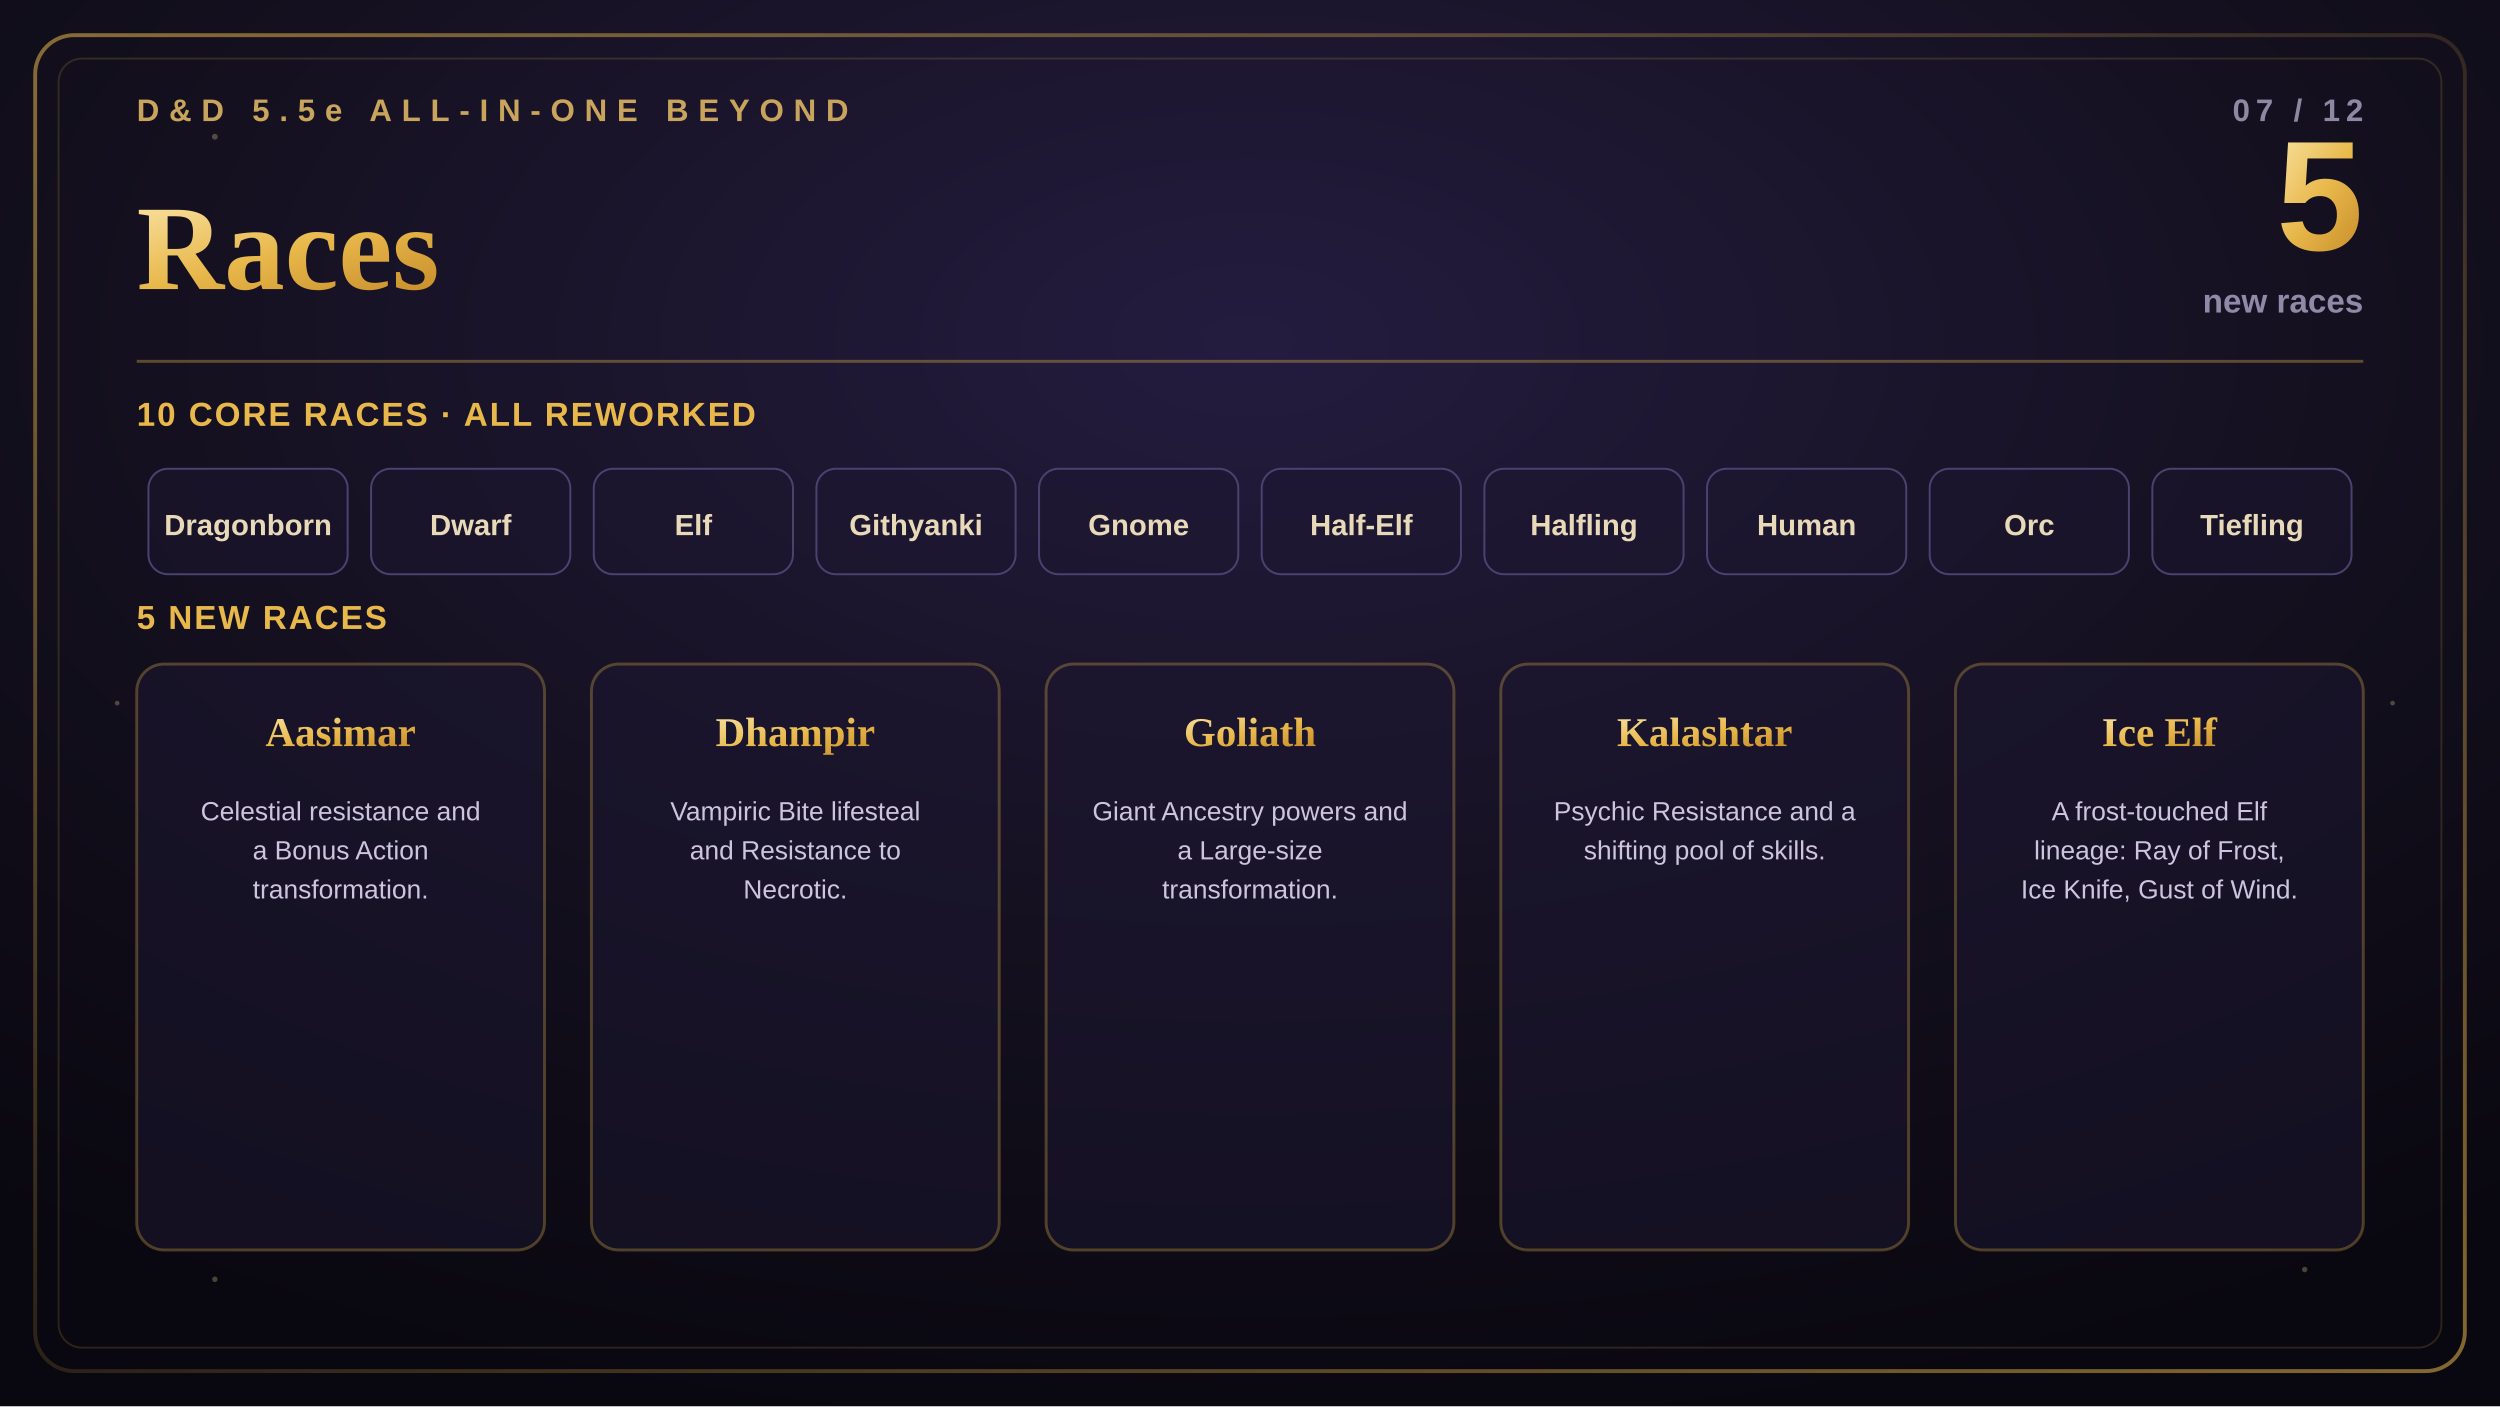
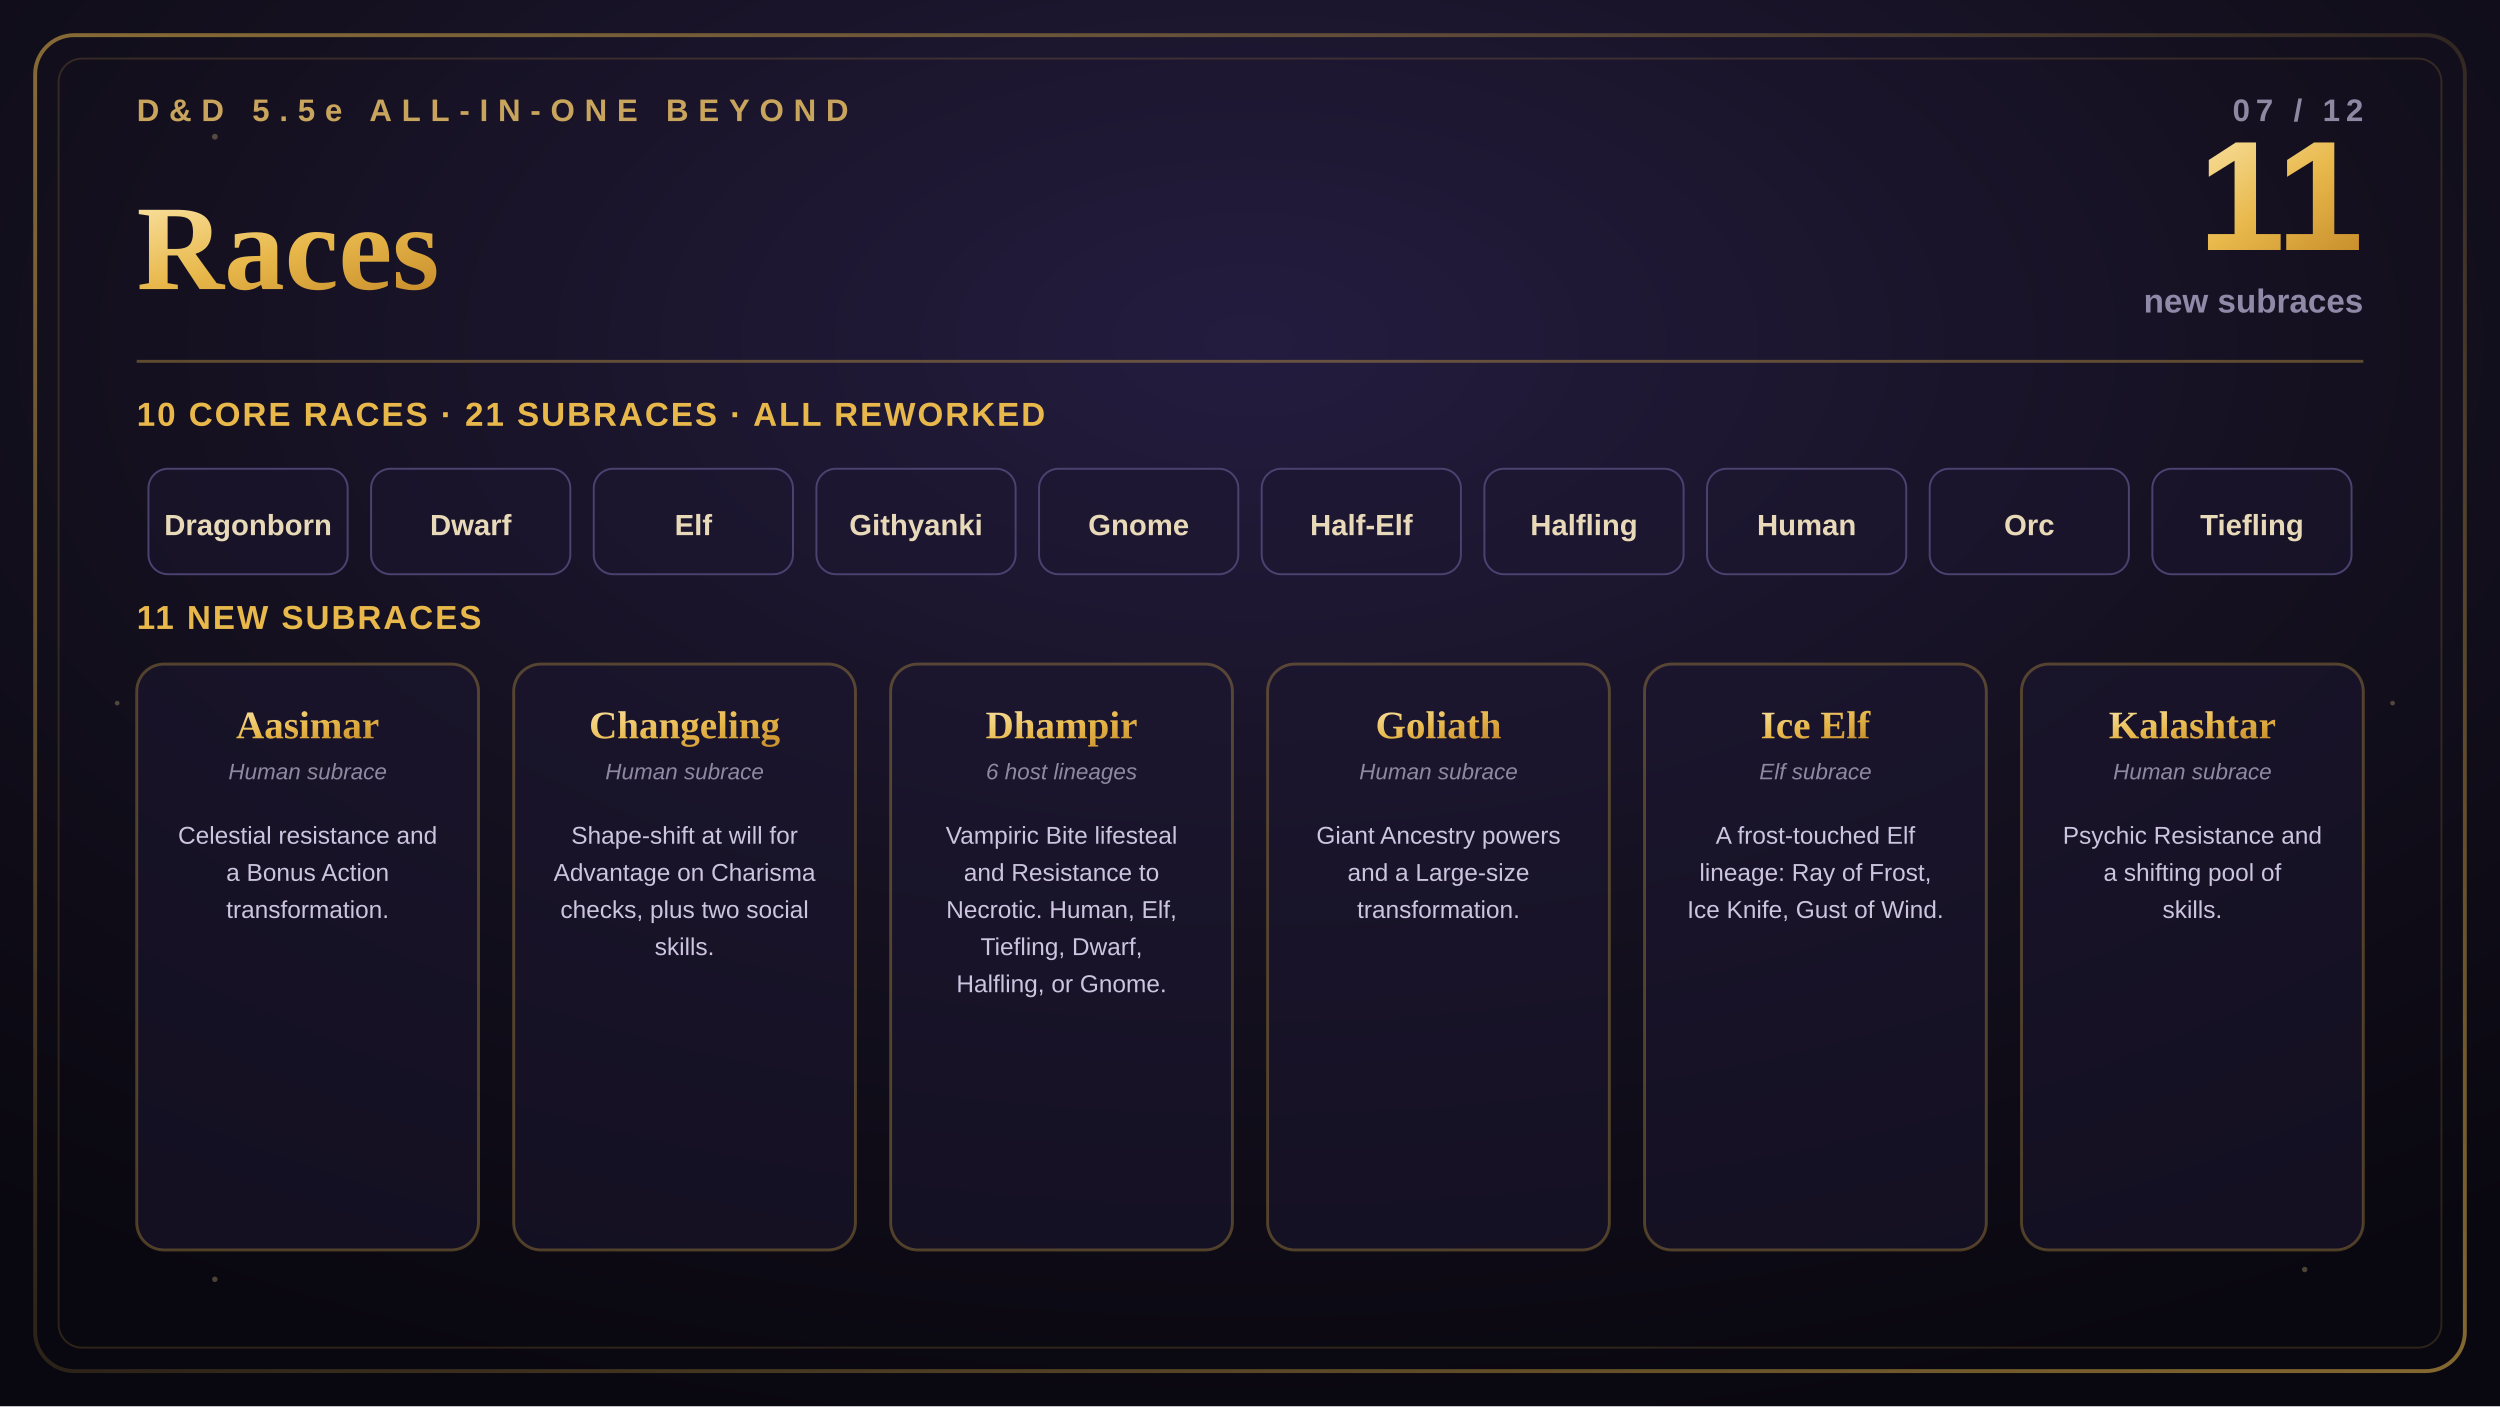
<svg xmlns="http://www.w3.org/2000/svg" width="1280" height="720" viewBox="0 0 1280 720">
  <defs>
    <radialGradient id="bgGlow" cx="50%" cy="24%" r="80%">
      <stop offset="0%" stop-color="#241c3f" />
      <stop offset="55%" stop-color="#14101f" />
      <stop offset="100%" stop-color="#09070f" />
    </radialGradient>
    <linearGradient id="goldGrad" x1="0%" y1="0%" x2="100%" y2="100%">
      <stop offset="0%" stop-color="#f7dd97" />
      <stop offset="50%" stop-color="#e8b84b" />
      <stop offset="100%" stop-color="#c98f2c" />
    </linearGradient>
    <linearGradient id="borderGrad" x1="0%" y1="0%" x2="100%" y2="100%">
      <stop offset="0%" stop-color="#e8b84b" stop-opacity="0.55" />
      <stop offset="50%" stop-color="#e8b84b" stop-opacity="0.15" />
      <stop offset="100%" stop-color="#e8b84b" stop-opacity="0.55" />
    </linearGradient>
  </defs>
  <rect x="0" y="0" width="1280" height="720" fill="url(#bgGlow)" />
  <g fill="#f7dd97" opacity="0.28">
    <circle cx="110" cy="70" r="1.5" />
    <circle cx="1180" cy="80" r="1.5" />
    <circle cx="60" cy="360" r="1.2" />
    <circle cx="1225" cy="360" r="1.2" />
    <circle cx="110" cy="655" r="1.4" />
    <circle cx="1180" cy="650" r="1.4" />
  </g>
  <rect x="18" y="18" width="1244" height="684" rx="20" fill="none" stroke="url(#borderGrad)" stroke-width="2" />
  <rect x="30" y="30" width="1220" height="660" rx="12" fill="none" stroke="#e8b84b" stroke-opacity="0.16" stroke-width="1" />
  <text x="70" y="62" font-family="Arial, Helvetica, sans-serif" font-size="16" font-weight="700" letter-spacing="5" fill="#c9a45c">D&amp;D 5.5e ALL-IN-ONE BEYOND</text>
  <text x="1210" y="62" text-anchor="end" font-family="Arial, Helvetica, sans-serif" font-size="16" font-weight="700" letter-spacing="3" fill="#8f88a3">07 / 12</text>
  <text x="70" y="148" font-family="Georgia, 'Times New Roman', serif" font-size="62" font-weight="700" fill="url(#goldGrad)">Races</text>
-   <text x="1210" y="128" text-anchor="end" font-family="Arial, Helvetica, sans-serif" font-size="80" font-weight="800" fill="url(#goldGrad)">5</text>
-   <text x="1210" y="160" text-anchor="end" font-family="Arial, Helvetica, sans-serif" font-size="17" font-weight="600" fill="#9089a8">new races</text>
+   <text x="1210" y="128" text-anchor="end" font-family="Arial, Helvetica, sans-serif" font-size="80" font-weight="800" fill="url(#goldGrad)">11</text>
+   <text x="1210" y="160" text-anchor="end" font-family="Arial, Helvetica, sans-serif" font-size="17" font-weight="600" fill="#9089a8">new subraces</text>
  <line x1="70" y1="185" x2="1210" y2="185" stroke="#e8b84b" stroke-opacity="0.35" stroke-width="1.5" />
-   <text x="70" y="218" font-family="Arial, Helvetica, sans-serif" font-size="17" font-weight="700" letter-spacing="1" fill="#e8b84b">10 CORE RACES · ALL REWORKED</text>
+   <text x="70" y="218" font-family="Arial, Helvetica, sans-serif" font-size="17" font-weight="700" letter-spacing="1" fill="#e8b84b">10 CORE RACES · 21 SUBRACES · ALL REWORKED</text>
  <rect x="76.0" y="240" width="102.0" height="54" rx="10" fill="#1c1730" fill-opacity="0.5" stroke="#4a4370" stroke-width="1" />
  <text x="127.0" y="274" text-anchor="middle" font-family="Arial, Helvetica, sans-serif" font-size="15" font-weight="700" fill="#e8d9b8">Dragonborn</text>
  <rect x="190.0" y="240" width="102.0" height="54" rx="10" fill="#1c1730" fill-opacity="0.5" stroke="#4a4370" stroke-width="1" />
  <text x="241.0" y="274" text-anchor="middle" font-family="Arial, Helvetica, sans-serif" font-size="15" font-weight="700" fill="#e8d9b8">Dwarf</text>
  <rect x="304.0" y="240" width="102.0" height="54" rx="10" fill="#1c1730" fill-opacity="0.5" stroke="#4a4370" stroke-width="1" />
  <text x="355.0" y="274" text-anchor="middle" font-family="Arial, Helvetica, sans-serif" font-size="15" font-weight="700" fill="#e8d9b8">Elf</text>
  <rect x="418.0" y="240" width="102.0" height="54" rx="10" fill="#1c1730" fill-opacity="0.5" stroke="#4a4370" stroke-width="1" />
  <text x="469.0" y="274" text-anchor="middle" font-family="Arial, Helvetica, sans-serif" font-size="15" font-weight="700" fill="#e8d9b8">Githyanki</text>
  <rect x="532.0" y="240" width="102.0" height="54" rx="10" fill="#1c1730" fill-opacity="0.5" stroke="#4a4370" stroke-width="1" />
  <text x="583.0" y="274" text-anchor="middle" font-family="Arial, Helvetica, sans-serif" font-size="15" font-weight="700" fill="#e8d9b8">Gnome</text>
  <rect x="646.0" y="240" width="102.0" height="54" rx="10" fill="#1c1730" fill-opacity="0.5" stroke="#4a4370" stroke-width="1" />
  <text x="697.0" y="274" text-anchor="middle" font-family="Arial, Helvetica, sans-serif" font-size="15" font-weight="700" fill="#e8d9b8">Half-Elf</text>
  <rect x="760.0" y="240" width="102.0" height="54" rx="10" fill="#1c1730" fill-opacity="0.5" stroke="#4a4370" stroke-width="1" />
  <text x="811.0" y="274" text-anchor="middle" font-family="Arial, Helvetica, sans-serif" font-size="15" font-weight="700" fill="#e8d9b8">Halfling</text>
  <rect x="874.0" y="240" width="102.0" height="54" rx="10" fill="#1c1730" fill-opacity="0.5" stroke="#4a4370" stroke-width="1" />
  <text x="925.0" y="274" text-anchor="middle" font-family="Arial, Helvetica, sans-serif" font-size="15" font-weight="700" fill="#e8d9b8">Human</text>
  <rect x="988.0" y="240" width="102.0" height="54" rx="10" fill="#1c1730" fill-opacity="0.5" stroke="#4a4370" stroke-width="1" />
  <text x="1039.0" y="274" text-anchor="middle" font-family="Arial, Helvetica, sans-serif" font-size="15" font-weight="700" fill="#e8d9b8">Orc</text>
  <rect x="1102.0" y="240" width="102.0" height="54" rx="10" fill="#1c1730" fill-opacity="0.5" stroke="#4a4370" stroke-width="1" />
  <text x="1153.0" y="274" text-anchor="middle" font-family="Arial, Helvetica, sans-serif" font-size="15" font-weight="700" fill="#e8d9b8">Tiefling</text>
-   <text x="70" y="322" font-family="Arial, Helvetica, sans-serif" font-size="17" font-weight="700" letter-spacing="1" fill="#e8b84b">5 NEW RACES</text>
-   <rect x="70.0" y="340" width="208.8" height="300" rx="14" fill="#1c1730" fill-opacity="0.55" stroke="#e8b84b" stroke-opacity="0.3" stroke-width="1.5" />
-   <text x="174.4" y="382" text-anchor="middle" font-family="Georgia, 'Times New Roman', serif" font-size="21" font-weight="700" fill="url(#goldGrad)">Aasimar</text>
-   <text x="174.4" y="420.0" text-anchor="middle" font-family="Arial, Helvetica, sans-serif" font-size="13.5" fill="#cdc4e0">Celestial resistance and</text>
-   <text x="174.4" y="440.0" text-anchor="middle" font-family="Arial, Helvetica, sans-serif" font-size="13.5" fill="#cdc4e0">a Bonus Action</text>
-   <text x="174.4" y="460.0" text-anchor="middle" font-family="Arial, Helvetica, sans-serif" font-size="13.5" fill="#cdc4e0">transformation.</text>
-   <rect x="302.8" y="340" width="208.8" height="300" rx="14" fill="#1c1730" fill-opacity="0.55" stroke="#e8b84b" stroke-opacity="0.3" stroke-width="1.5" />
-   <text x="407.2" y="382" text-anchor="middle" font-family="Georgia, 'Times New Roman', serif" font-size="21" font-weight="700" fill="url(#goldGrad)">Dhampir</text>
-   <text x="407.2" y="420.0" text-anchor="middle" font-family="Arial, Helvetica, sans-serif" font-size="13.5" fill="#cdc4e0">Vampiric Bite lifesteal</text>
-   <text x="407.2" y="440.0" text-anchor="middle" font-family="Arial, Helvetica, sans-serif" font-size="13.5" fill="#cdc4e0">and Resistance to</text>
-   <text x="407.2" y="460.0" text-anchor="middle" font-family="Arial, Helvetica, sans-serif" font-size="13.5" fill="#cdc4e0">Necrotic.</text>
-   <rect x="535.6" y="340" width="208.8" height="300" rx="14" fill="#1c1730" fill-opacity="0.55" stroke="#e8b84b" stroke-opacity="0.3" stroke-width="1.5" />
-   <text x="640.0" y="382" text-anchor="middle" font-family="Georgia, 'Times New Roman', serif" font-size="21" font-weight="700" fill="url(#goldGrad)">Goliath</text>
-   <text x="640.0" y="420.0" text-anchor="middle" font-family="Arial, Helvetica, sans-serif" font-size="13.5" fill="#cdc4e0">Giant Ancestry powers and</text>
-   <text x="640.0" y="440.0" text-anchor="middle" font-family="Arial, Helvetica, sans-serif" font-size="13.5" fill="#cdc4e0">a Large-size</text>
-   <text x="640.0" y="460.0" text-anchor="middle" font-family="Arial, Helvetica, sans-serif" font-size="13.5" fill="#cdc4e0">transformation.</text>
-   <rect x="768.4" y="340" width="208.8" height="300" rx="14" fill="#1c1730" fill-opacity="0.55" stroke="#e8b84b" stroke-opacity="0.3" stroke-width="1.5" />
-   <text x="872.8" y="382" text-anchor="middle" font-family="Georgia, 'Times New Roman', serif" font-size="21" font-weight="700" fill="url(#goldGrad)">Kalashtar</text>
-   <text x="872.8" y="420.0" text-anchor="middle" font-family="Arial, Helvetica, sans-serif" font-size="13.5" fill="#cdc4e0">Psychic Resistance and a</text>
-   <text x="872.8" y="440.0" text-anchor="middle" font-family="Arial, Helvetica, sans-serif" font-size="13.5" fill="#cdc4e0">shifting pool of skills.</text>
-   <rect x="1001.2" y="340" width="208.8" height="300" rx="14" fill="#1c1730" fill-opacity="0.55" stroke="#e8b84b" stroke-opacity="0.3" stroke-width="1.5" />
-   <text x="1105.6" y="382" text-anchor="middle" font-family="Georgia, 'Times New Roman', serif" font-size="21" font-weight="700" fill="url(#goldGrad)">Ice Elf</text>
-   <text x="1105.6" y="420.0" text-anchor="middle" font-family="Arial, Helvetica, sans-serif" font-size="13.5" fill="#cdc4e0">A frost-touched Elf</text>
-   <text x="1105.6" y="440.0" text-anchor="middle" font-family="Arial, Helvetica, sans-serif" font-size="13.5" fill="#cdc4e0">lineage: Ray of Frost,</text>
-   <text x="1105.6" y="460.0" text-anchor="middle" font-family="Arial, Helvetica, sans-serif" font-size="13.5" fill="#cdc4e0">Ice Knife, Gust of Wind.</text>
+   <text x="70" y="322" font-family="Arial, Helvetica, sans-serif" font-size="17" font-weight="700" letter-spacing="1" fill="#e8b84b">11 NEW SUBRACES</text>
+   <rect x="70.0" y="340" width="175.0" height="300" rx="14" fill="#1c1730" fill-opacity="0.55" stroke="#e8b84b" stroke-opacity="0.3" stroke-width="1.5" />
+   <text x="157.5" y="378" text-anchor="middle" font-family="Georgia, 'Times New Roman', serif" font-size="20" font-weight="700" fill="url(#goldGrad)">Aasimar</text>
+   <text x="157.5" y="399" text-anchor="middle" font-family="Arial, Helvetica, sans-serif" font-size="11.5" font-style="italic" fill="#8f88a3">Human subrace</text>
+   <text x="157.5" y="432" text-anchor="middle" font-family="Arial, Helvetica, sans-serif" font-size="12.5" fill="#cdc4e0">Celestial resistance and</text>
+   <text x="157.5" y="451" text-anchor="middle" font-family="Arial, Helvetica, sans-serif" font-size="12.5" fill="#cdc4e0">a Bonus Action</text>
+   <text x="157.5" y="470" text-anchor="middle" font-family="Arial, Helvetica, sans-serif" font-size="12.5" fill="#cdc4e0">transformation.</text>
+   <rect x="263.0" y="340" width="175.0" height="300" rx="14" fill="#1c1730" fill-opacity="0.55" stroke="#e8b84b" stroke-opacity="0.3" stroke-width="1.5" />
+   <text x="350.5" y="378" text-anchor="middle" font-family="Georgia, 'Times New Roman', serif" font-size="20" font-weight="700" fill="url(#goldGrad)">Changeling</text>
+   <text x="350.5" y="399" text-anchor="middle" font-family="Arial, Helvetica, sans-serif" font-size="11.5" font-style="italic" fill="#8f88a3">Human subrace</text>
+   <text x="350.5" y="432" text-anchor="middle" font-family="Arial, Helvetica, sans-serif" font-size="12.5" fill="#cdc4e0">Shape-shift at will for</text>
+   <text x="350.5" y="451" text-anchor="middle" font-family="Arial, Helvetica, sans-serif" font-size="12.5" fill="#cdc4e0">Advantage on Charisma</text>
+   <text x="350.5" y="470" text-anchor="middle" font-family="Arial, Helvetica, sans-serif" font-size="12.5" fill="#cdc4e0">checks, plus two social</text>
+   <text x="350.5" y="489" text-anchor="middle" font-family="Arial, Helvetica, sans-serif" font-size="12.5" fill="#cdc4e0">skills.</text>
+   <rect x="456.0" y="340" width="175.0" height="300" rx="14" fill="#1c1730" fill-opacity="0.55" stroke="#e8b84b" stroke-opacity="0.3" stroke-width="1.5" />
+   <text x="543.5" y="378" text-anchor="middle" font-family="Georgia, 'Times New Roman', serif" font-size="20" font-weight="700" fill="url(#goldGrad)">Dhampir</text>
+   <text x="543.5" y="399" text-anchor="middle" font-family="Arial, Helvetica, sans-serif" font-size="11.5" font-style="italic" fill="#8f88a3">6 host lineages</text>
+   <text x="543.5" y="432" text-anchor="middle" font-family="Arial, Helvetica, sans-serif" font-size="12.5" fill="#cdc4e0">Vampiric Bite lifesteal</text>
+   <text x="543.5" y="451" text-anchor="middle" font-family="Arial, Helvetica, sans-serif" font-size="12.5" fill="#cdc4e0">and Resistance to</text>
+   <text x="543.5" y="470" text-anchor="middle" font-family="Arial, Helvetica, sans-serif" font-size="12.5" fill="#cdc4e0">Necrotic. Human, Elf,</text>
+   <text x="543.5" y="489" text-anchor="middle" font-family="Arial, Helvetica, sans-serif" font-size="12.5" fill="#cdc4e0">Tiefling, Dwarf,</text>
+   <text x="543.5" y="508" text-anchor="middle" font-family="Arial, Helvetica, sans-serif" font-size="12.5" fill="#cdc4e0">Halfling, or Gnome.</text>
+   <rect x="649.0" y="340" width="175.0" height="300" rx="14" fill="#1c1730" fill-opacity="0.55" stroke="#e8b84b" stroke-opacity="0.3" stroke-width="1.5" />
+   <text x="736.5" y="378" text-anchor="middle" font-family="Georgia, 'Times New Roman', serif" font-size="20" font-weight="700" fill="url(#goldGrad)">Goliath</text>
+   <text x="736.5" y="399" text-anchor="middle" font-family="Arial, Helvetica, sans-serif" font-size="11.5" font-style="italic" fill="#8f88a3">Human subrace</text>
+   <text x="736.5" y="432" text-anchor="middle" font-family="Arial, Helvetica, sans-serif" font-size="12.5" fill="#cdc4e0">Giant Ancestry powers</text>
+   <text x="736.5" y="451" text-anchor="middle" font-family="Arial, Helvetica, sans-serif" font-size="12.5" fill="#cdc4e0">and a Large-size</text>
+   <text x="736.5" y="470" text-anchor="middle" font-family="Arial, Helvetica, sans-serif" font-size="12.5" fill="#cdc4e0">transformation.</text>
+   <rect x="842.0" y="340" width="175.0" height="300" rx="14" fill="#1c1730" fill-opacity="0.55" stroke="#e8b84b" stroke-opacity="0.3" stroke-width="1.5" />
+   <text x="929.5" y="378" text-anchor="middle" font-family="Georgia, 'Times New Roman', serif" font-size="20" font-weight="700" fill="url(#goldGrad)">Ice Elf</text>
+   <text x="929.5" y="399" text-anchor="middle" font-family="Arial, Helvetica, sans-serif" font-size="11.5" font-style="italic" fill="#8f88a3">Elf subrace</text>
+   <text x="929.5" y="432" text-anchor="middle" font-family="Arial, Helvetica, sans-serif" font-size="12.5" fill="#cdc4e0">A frost-touched Elf</text>
+   <text x="929.5" y="451" text-anchor="middle" font-family="Arial, Helvetica, sans-serif" font-size="12.5" fill="#cdc4e0">lineage: Ray of Frost,</text>
+   <text x="929.5" y="470" text-anchor="middle" font-family="Arial, Helvetica, sans-serif" font-size="12.5" fill="#cdc4e0">Ice Knife, Gust of Wind.</text>
+   <rect x="1035.0" y="340" width="175.0" height="300" rx="14" fill="#1c1730" fill-opacity="0.55" stroke="#e8b84b" stroke-opacity="0.3" stroke-width="1.5" />
+   <text x="1122.5" y="378" text-anchor="middle" font-family="Georgia, 'Times New Roman', serif" font-size="20" font-weight="700" fill="url(#goldGrad)">Kalashtar</text>
+   <text x="1122.5" y="399" text-anchor="middle" font-family="Arial, Helvetica, sans-serif" font-size="11.5" font-style="italic" fill="#8f88a3">Human subrace</text>
+   <text x="1122.5" y="432" text-anchor="middle" font-family="Arial, Helvetica, sans-serif" font-size="12.5" fill="#cdc4e0">Psychic Resistance and</text>
+   <text x="1122.5" y="451" text-anchor="middle" font-family="Arial, Helvetica, sans-serif" font-size="12.5" fill="#cdc4e0">a shifting pool of</text>
+   <text x="1122.5" y="470" text-anchor="middle" font-family="Arial, Helvetica, sans-serif" font-size="12.5" fill="#cdc4e0">skills.</text>
</svg>
